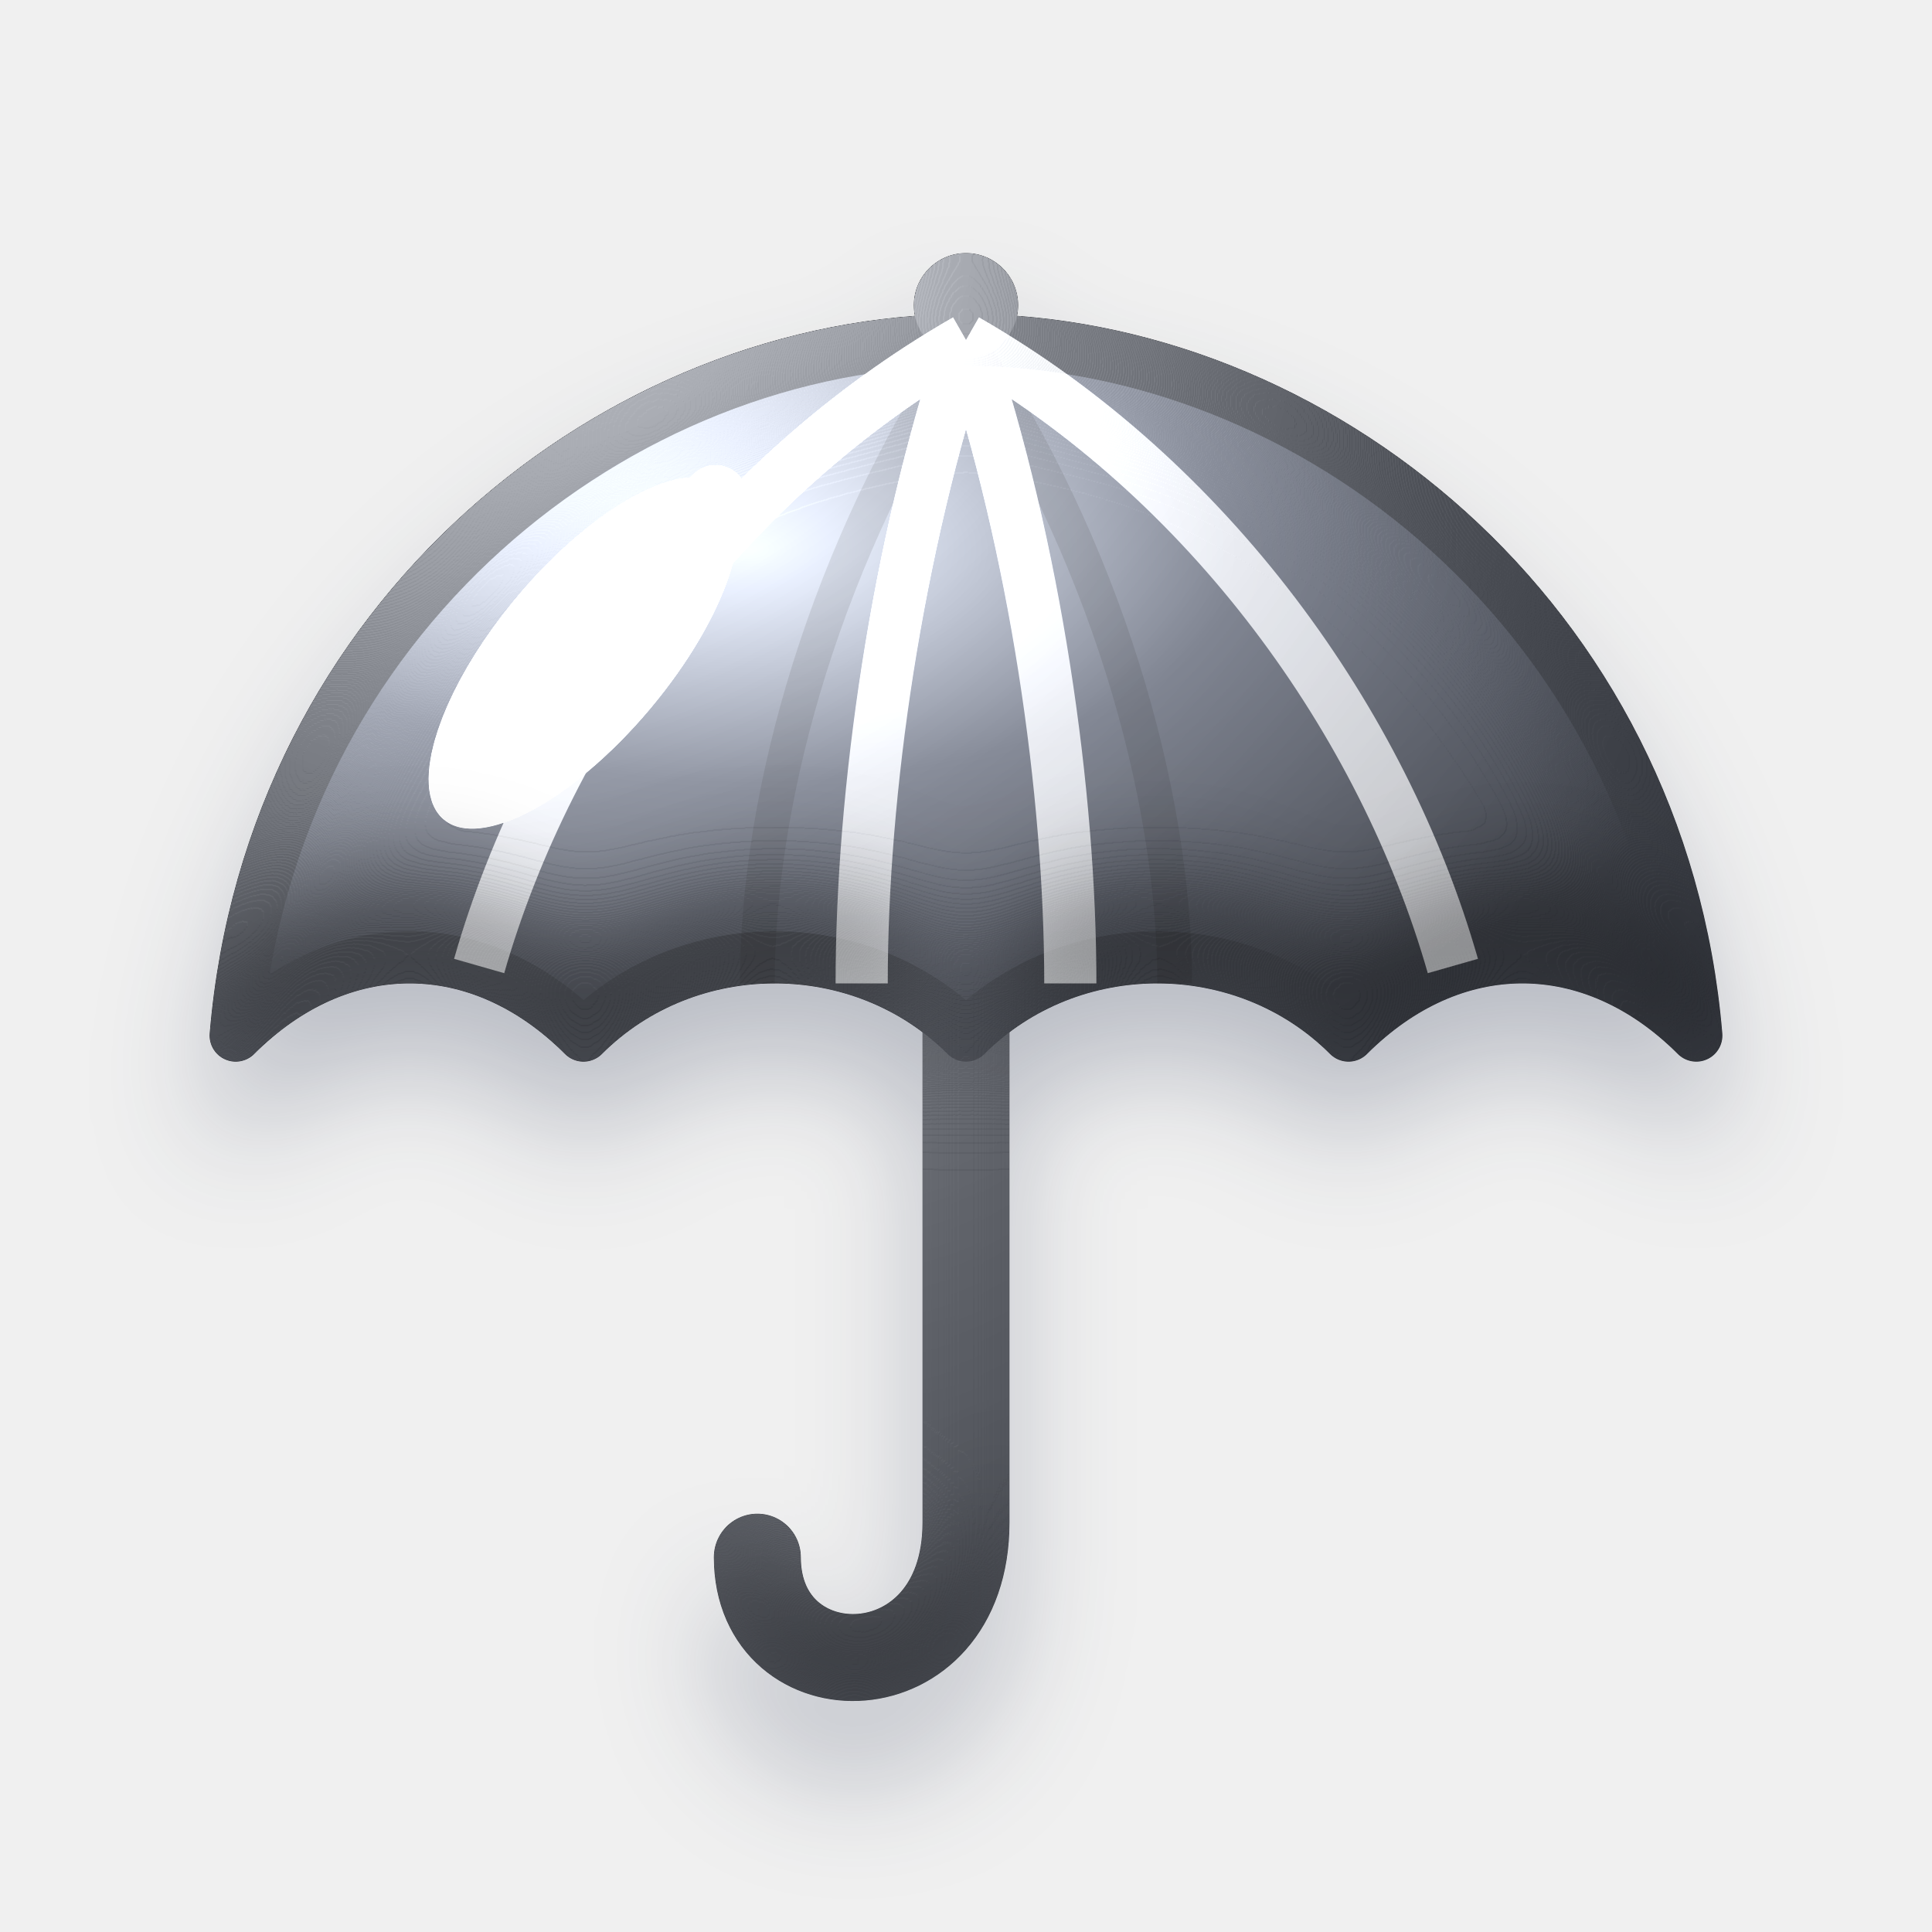
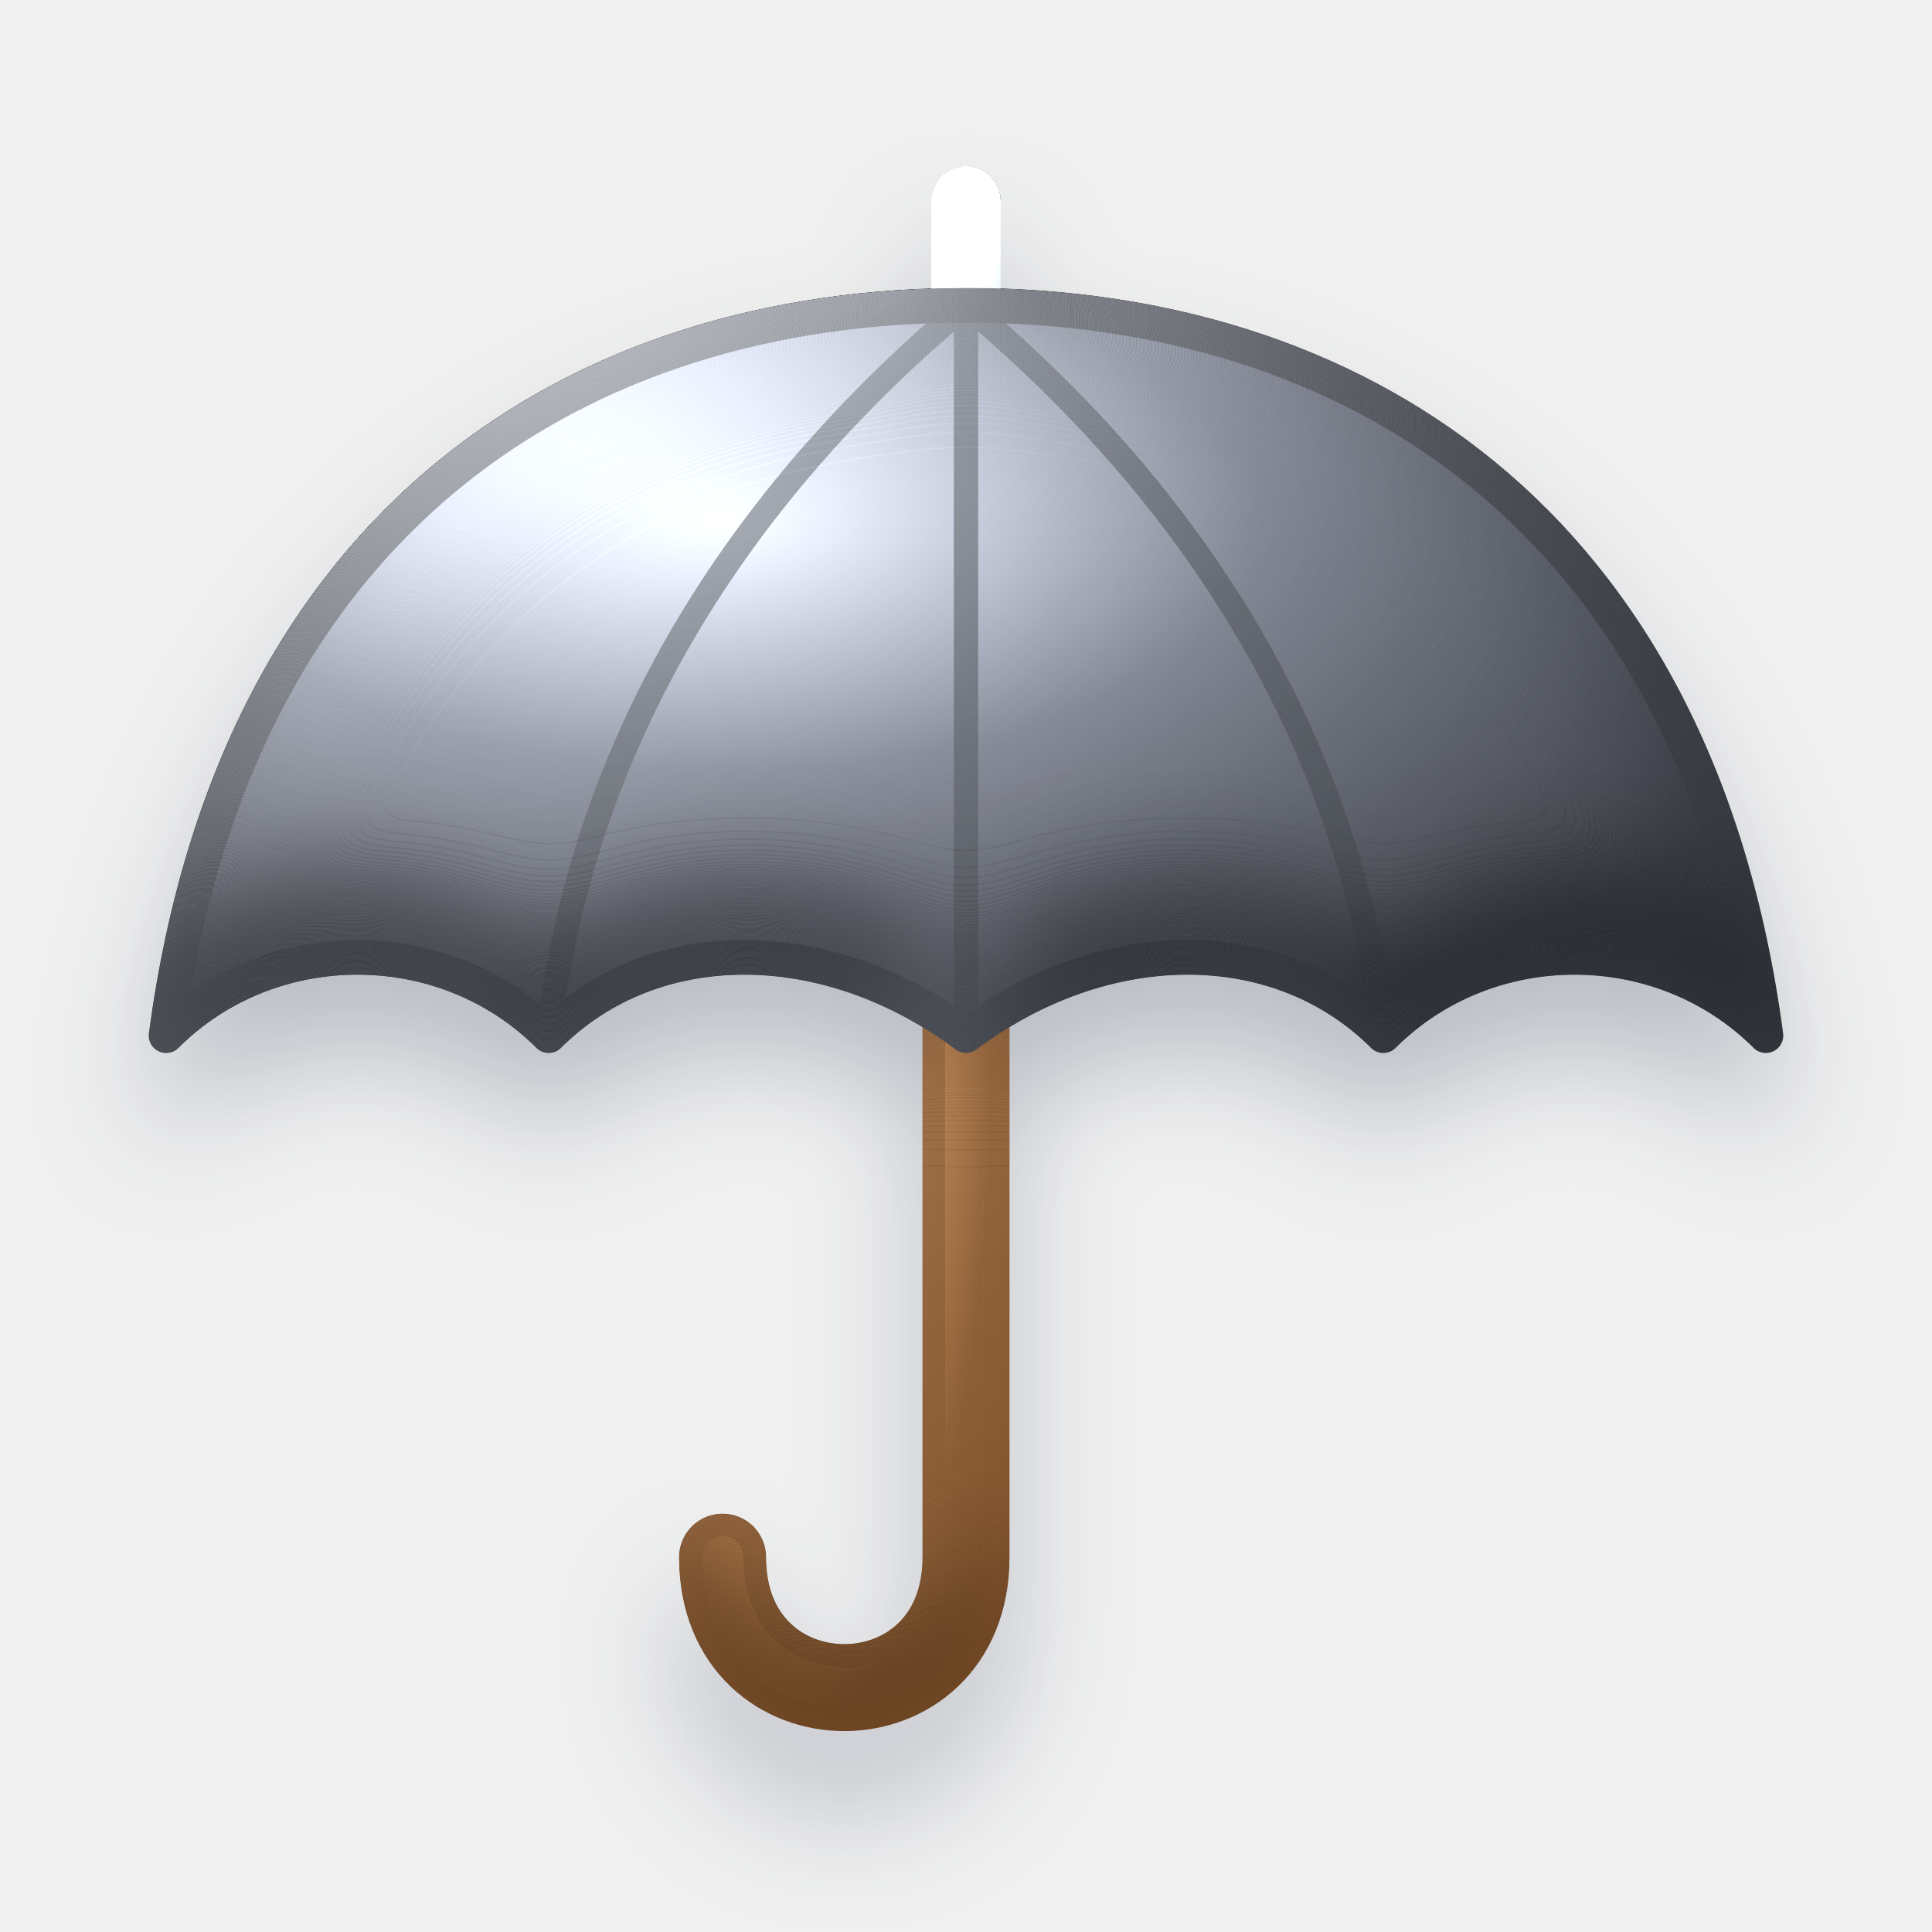
<svg xmlns="http://www.w3.org/2000/svg" viewBox="0 0 100 100">
  <defs>
    <radialGradient id="g" cx="35%" cy="30%" r="75%">
      <stop offset="0" stop-color="#9AA1B0" />
      <stop offset=".45" stop-color="#454A57" />
      <stop offset="1" stop-color="#22252C" />
    </radialGradient>
    <radialGradient id="f-leaf" cx="35%" cy="30%" r="75%">
      <stop offset="0" stop-color="#B6F5C6" />
      <stop offset=".45" stop-color="#3DDC6A" />
      <stop offset="1" stop-color="#1FA84A" />
    </radialGradient>
    <radialGradient id="f-wood" cx="35%" cy="30%" r="75%">
      <stop offset="0" stop-color="#D9A066" />
      <stop offset=".45" stop-color="#A0662F" />
      <stop offset="1" stop-color="#6E4019" />
    </radialGradient>
    <radialGradient id="f-glass" cx="35%" cy="30%" r="75%">
      <stop offset="0" stop-color="#E2F4FF" />
      <stop offset=".45" stop-color="#8FD0FF" />
      <stop offset="1" stop-color="#3D8FD1" />
    </radialGradient>
    <radialGradient id="f-tire" cx="35%" cy="30%" r="75%">
      <stop offset="0" stop-color="#7B808C" />
      <stop offset=".45" stop-color="#3A3D44" />
      <stop offset="1" stop-color="#1A1C20" />
    </radialGradient>
    <radialGradient id="f-steel" cx="35%" cy="30%" r="75%">
      <stop offset="0" stop-color="#FFFFFF" />
      <stop offset=".45" stop-color="#C9CED8" />
      <stop offset="1" stop-color="#8A92A3" />
    </radialGradient>
    <radialGradient id="f-gold" cx="35%" cy="30%" r="75%">
      <stop offset="0" stop-color="#FFF3A8" />
      <stop offset=".45" stop-color="#FFD233" />
      <stop offset="1" stop-color="#F2A500" />
    </radialGradient>
    <radialGradient id="f-flame" cx="35%" cy="30%" r="75%">
      <stop offset="0" stop-color="#FFE27A" />
      <stop offset=".45" stop-color="#FF9A2E" />
      <stop offset="1" stop-color="#E5531A" />
    </radialGradient>
    <radialGradient id="f-snow" cx="35%" cy="30%" r="75%">
      <stop offset="0" stop-color="#FFFFFF" />
      <stop offset=".45" stop-color="#FFFFFF" />
      <stop offset="1" stop-color="#AEB5C2" />
    </radialGradient>
    <radialGradient id="f-pink" cx="35%" cy="30%" r="75%">
      <stop offset="0" stop-color="#FFC7DA" />
      <stop offset=".45" stop-color="#FF8FB6" />
      <stop offset="1" stop-color="#D2577F" />
    </radialGradient>
    <radialGradient id="f-red" cx="35%" cy="30%" r="75%">
      <stop offset="0" stop-color="#FFC2CF" />
      <stop offset=".45" stop-color="#FF4D6D" />
      <stop offset="1" stop-color="#E0244C" />
    </radialGradient>
    <radialGradient id="f-blue" cx="35%" cy="30%" r="75%">
      <stop offset="0" stop-color="#BFE1FF" />
      <stop offset=".45" stop-color="#3D9BFF" />
      <stop offset="1" stop-color="#1F6FE6" />
    </radialGradient>
    <radialGradient id="f-sky" cx="35%" cy="30%" r="75%">
      <stop offset="0" stop-color="#FFFFFF" />
      <stop offset=".45" stop-color="#CFE9FF" />
      <stop offset="1" stop-color="#8DB8E0" />
    </radialGradient>
    <filter id="pf" x="-15%" y="-15%" width="130%" height="135%" color-interpolation-filters="sRGB">
      <feGaussianBlur in="SourceAlpha" stdDeviation="3.5" result="b" />
      <feSpecularLighting in="b" surfaceScale="6" specularConstant="1" specularExponent="18" lighting-color="#FFFFFF" result="s">
        <fePointLight x="22" y="0" z="70" />
      </feSpecularLighting>
      <feComposite in="s" in2="SourceAlpha" operator="in" result="si" />
      <feOffset in="SourceAlpha" dy="-6" result="up" />
      <feComposite in="SourceAlpha" in2="up" operator="out" result="rim" />
      <feGaussianBlur in="rim" stdDeviation="2.5" result="rimb" />
      <feFlood flood-color="#000" flood-opacity=".28" />
      <feComposite in2="rimb" operator="in" />
      <feComposite in2="SourceAlpha" operator="in" result="inner" />
      <feGaussianBlur in="SourceAlpha" stdDeviation="3" result="d0" />
      <feOffset in="d0" dy="4" result="d1" />
      <feFlood flood-color="#1E2A4A" flood-opacity=".25" />
      <feComposite in2="d1" operator="in" result="ds" />
      <feComposite in="SourceGraphic" in2="si" operator="arithmetic" k2="1" k3=".6" result="lit" />
      <feMerge>
        <feMergeNode in="ds" />
        <feMergeNode in="lit" />
        <feMergeNode in="inner" />
      </feMerge>
    </filter>
  </defs>
  <g filter="url(#pf)">
    <g transform="translate(50 50) scale(.9) translate(-50 -50)">
-       <path d="M50 24 L50 82 C 50 92, 38 92, 38 84" stroke="#3A3D44" stroke-width="5" fill="none" stroke-linecap="round" />
-       <path d="M8 54 C 10 30, 30 14, 50 14 C 70 14, 90 30, 92 54 C 86 48, 78 48, 72 54 C 66 48, 56 48, 50 54 C 44 48, 34 48, 28 54 C 22 48, 14 48, 8 54 Z" fill="url(#g)" stroke="#22252C" stroke-width="3" stroke-linejoin="round" stroke-linecap="round" />
-       <path d="M50 14 C 42 26, 38 40, 38 51 M50 14 C 58 26, 62 40, 62 51" stroke="#000" stroke-width="2" opacity=".15" fill="none" />
-       <circle cx="50" cy="12" r="3" fill="#3A3D44" />
-       <ellipse cx="28" cy="32" rx="5.0" ry="12.5" fill="#fff" opacity=".75" transform="rotate(40 28 32)" />
-       <circle cx="35.6" cy="23.0" r="1.8" fill="#fff" opacity=".9" />
-       <path d="M50 14 C 46 26, 44 40, 44 51 M50 14 C 54 26, 56 40, 56 51 M50 14 C 36 22, 26 36, 22 50 M50 14 C 64 22, 74 36, 78 50" stroke="#fff" stroke-width="3" opacity=".55" fill="none" />
+       <path d="M50 40 V84 C50 94 36 94 36 84" fill="none" stroke="#6E4019" stroke-width="5" stroke-linecap="round" stroke-linejoin="round" opacity="1" />
+       <path d="M50 40 V84 C50 94 36 94 36 84" fill="none" stroke="url(#f-wood)" stroke-width="2.4" stroke-linecap="round" stroke-linejoin="round" opacity="1" />
+       <rect x="48" y="4" width="4" height="10" rx="2" fill="url(#f-steel)" />
+       <path d="M4 54 C8 24 28 12 50 12 C72 12 92 24 96 54 C90 48 80 48 74 54 C68 48 58 48 50 54 C42 48 32 48 26 54 C20 48 10 48 4 54 Z" fill="url(#g)" stroke="#22252C" stroke-width="2" stroke-linejoin="round" stroke-linecap="round" />
+       <path d="M50 12 C38 22 28 36 26 54 M50 12 V54 M50 12 C62 22 72 36 74 54" fill="none" stroke="#22252C" stroke-width="1.4" stroke-linecap="round" stroke-linejoin="round" opacity="0.75" />
    </g>
  </g>
</svg>
